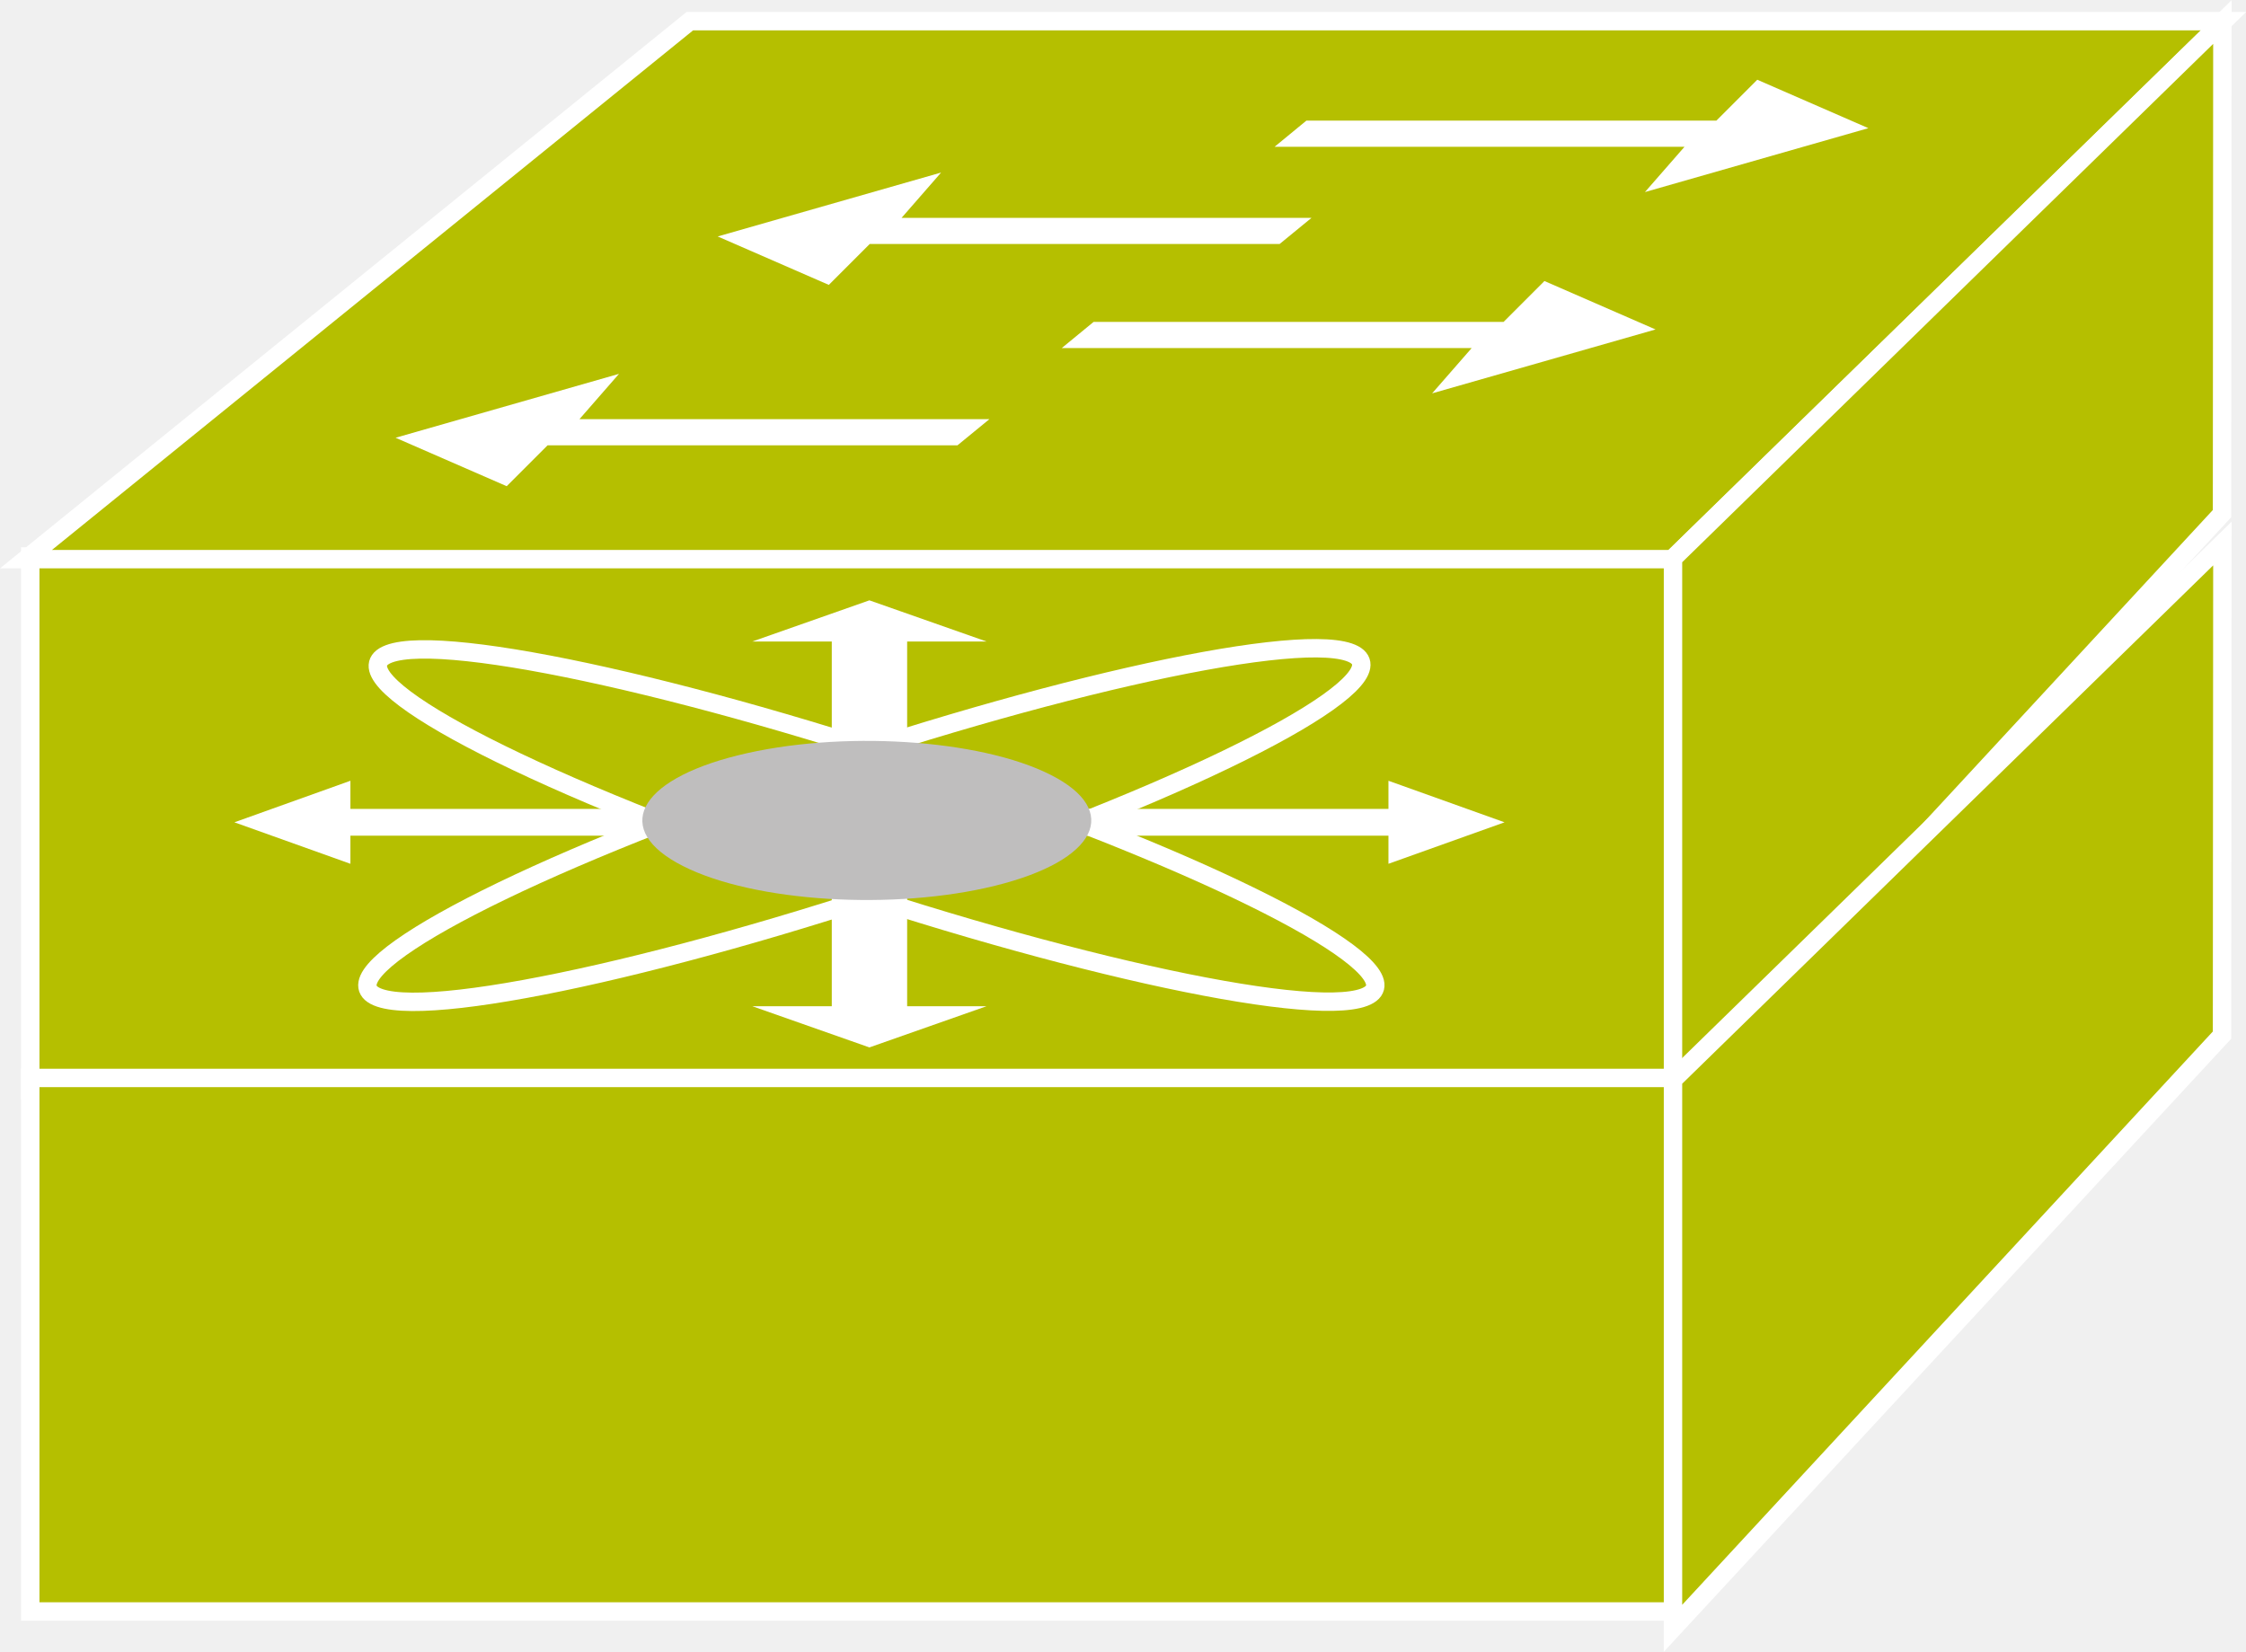
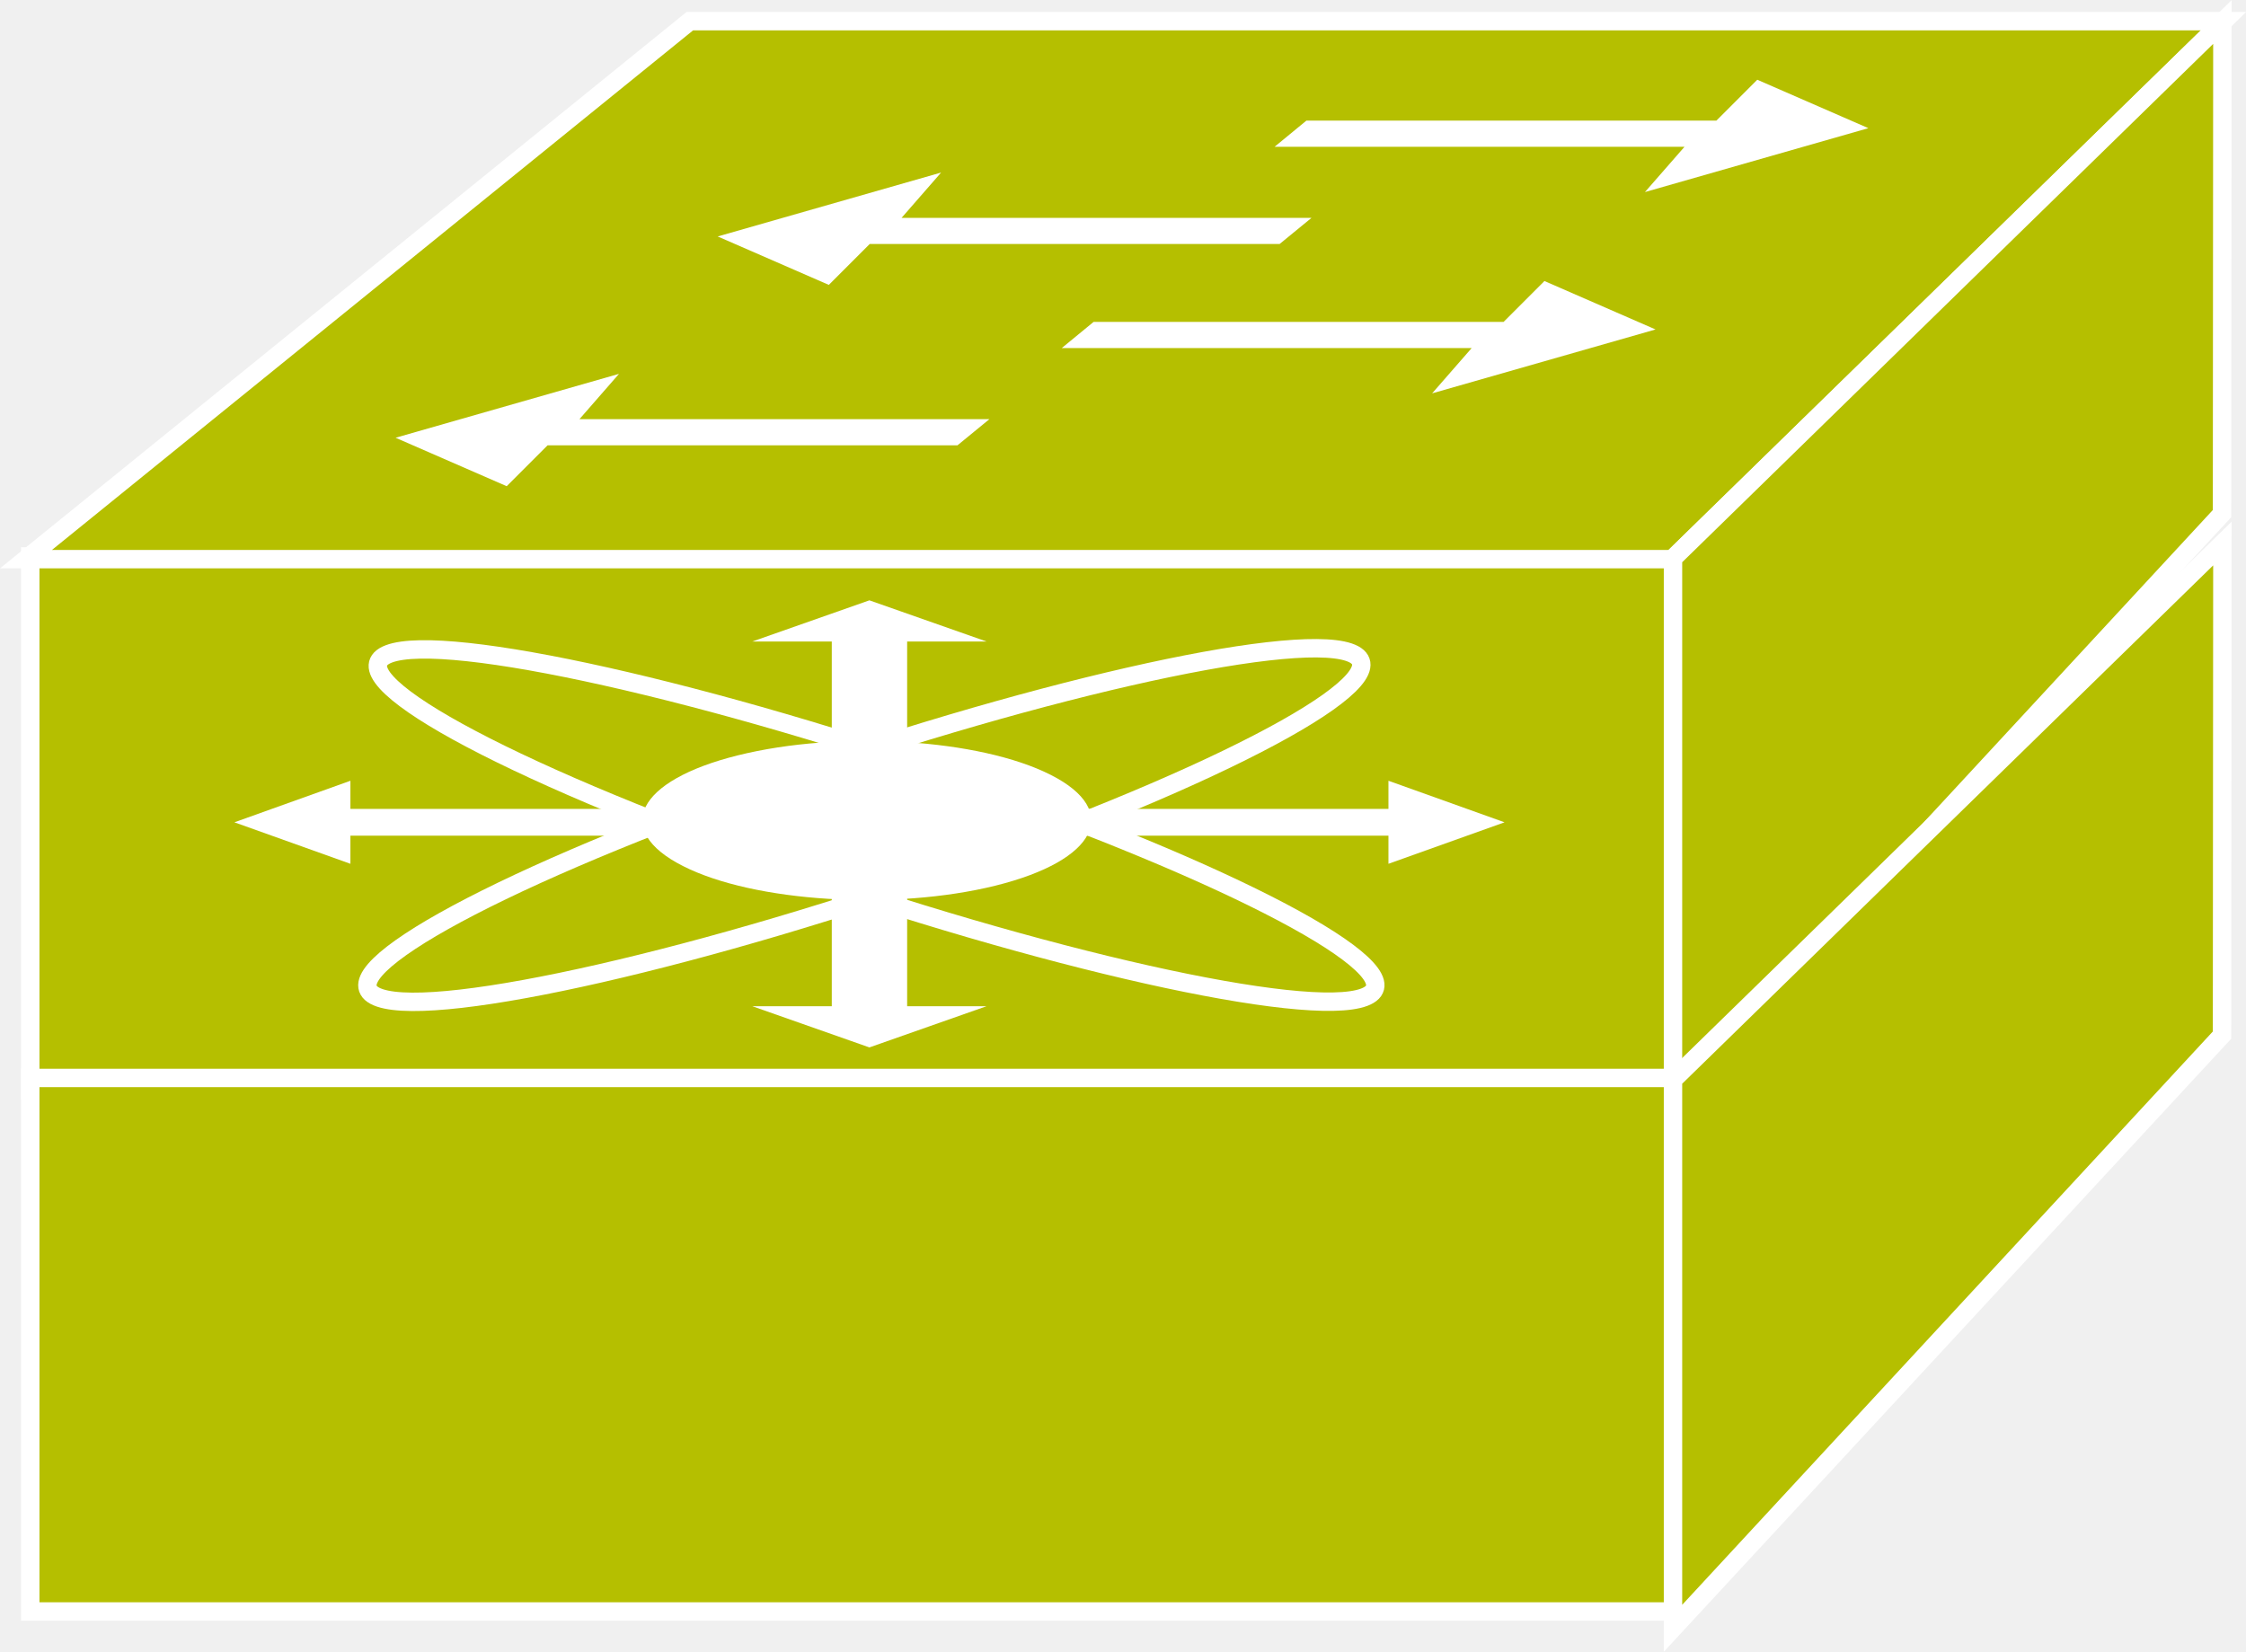
<svg xmlns="http://www.w3.org/2000/svg" viewBox="0 0 65.08 47.867" height="47.867" width="65.08" xml:space="preserve" id="svg2" version="1.1">
  <defs id="defs6" />
  <g transform="matrix(1.333333,0,0,-1.333333,0,47.86667)" id="g10">
    <g transform="scale(0.1)" id="g12">
      <path id="path14" style="fill:#B5BF00;fill-opacity:1;fill-rule:nonzero;stroke:none" d="m 6.574,122.102 h 357.195 V 238.059 H 6.574 Z" />
      <path id="path16" style="fill:none;stroke:#FFFFFF;stroke-width:4;stroke-linecap:butt;stroke-linejoin:miter;stroke-miterlimit:4;stroke-dasharray:none;stroke-opacity:1" d="M 363.77,122.102 V 238.059 H 6.574 V 122.102 Z" />
      <path id="path18" style="fill:#B5BF00;fill-opacity:1;fill-rule:nonzero;stroke:none" d="M 5.645,237.473 149.922,354.406 H 483.223 L 363.438,237.473 H 5.645" />
      <path id="path20" style="fill:none;stroke:#FFFFFF;stroke-width:4;stroke-linecap:butt;stroke-linejoin:miter;stroke-miterlimit:4;stroke-dasharray:none;stroke-opacity:1" d="M 5.645,237.473 149.922,354.406 H 483.223 L 363.438,237.473 Z" />
      <path id="path22" style="fill:#B5BF00;fill-opacity:1;fill-rule:nonzero;stroke:none" d="m 363.574,118.445 119.317,128.926 0.078,106.84 L 363.574,237.648 V 118.445" />
      <path id="path24" style="fill:none;stroke:#FFFFFF;stroke-width:4;stroke-linecap:butt;stroke-linejoin:miter;stroke-miterlimit:4;stroke-dasharray:none;stroke-opacity:1" d="m 363.574,118.445 119.317,128.926 0.078,106.84 -119.395,-116.563 z" />
      <path id="path26" style="fill:#FFFFFF;fill-opacity:1;fill-rule:nonzero;stroke:none" d="m 215.02,267.902 -6.934,-5.683 h -89.082 l -8.887,-8.891 -24.148,10.531 48.551,13.887 -8.59,-9.844 h 89.09" />
      <path id="path28" style="fill:#FFFFFF;fill-opacity:1;fill-rule:nonzero;stroke:none" d="m 285.02,311.652 -6.934,-5.683 h -89.082 l -8.887,-8.887 -24.148,10.527 48.551,13.887 -8.59,-9.844 h 89.09" />
      <path id="path30" style="fill:#FFFFFF;fill-opacity:1;fill-rule:nonzero;stroke:none" d="m 230.742,283.352 6.914,5.683 h 89.102 l 8.879,8.887 24.148,-10.527 -48.555,-13.887 8.594,9.844 h -89.082" />
      <path id="path32" style="fill:#FFFFFF;fill-opacity:1;fill-rule:nonzero;stroke:none" d="m 276.992,327.098 6.914,5.687 h 89.102 l 8.879,8.887 24.148,-10.527 -48.555,-13.887 8.594,9.84 h -89.082" />
      <path id="path34" style="fill:#B5BF00;fill-opacity:1;fill-rule:nonzero;stroke:none" d="m 6.574,8.762 h 357.195 v 115.957 H 6.574 Z" />
      <path id="path36" style="fill:none;stroke:#FFFFFF;stroke-width:4;stroke-linecap:butt;stroke-linejoin:miter;stroke-miterlimit:4;stroke-dasharray:none;stroke-opacity:1" d="M 363.77,8.762 V 124.719 H 6.574 V 8.762 Z" />
      <path id="path38" style="fill:#B5BF00;fill-opacity:1;fill-rule:nonzero;stroke:none" d="M 363.574,5.105 482.891,134.031 482.969,240.867 363.574,124.309 V 5.105" />
      <path id="path40" style="fill:none;stroke:#FFFFFF;stroke-width:4;stroke-linecap:butt;stroke-linejoin:miter;stroke-miterlimit:4;stroke-dasharray:none;stroke-opacity:1" d="M 363.574,5.105 482.891,134.031 482.969,240.867 363.574,124.309 Z" />
      <path id="path42" style="fill:#FFFFFF;fill-opacity:1;fill-rule:nonzero;stroke:none" d="M 142.98,183.191 H 76.152 v 6.118 l -25.215,-9.028 25.215,-9.019 v 6.109 H 142.98 v 5.82" />
      <path id="path44" style="fill:#FFFFFF;fill-opacity:1;fill-rule:nonzero;stroke:none" d="m 180.762,163.992 v -23.687 h -17.266 l 25.442,-8.95 25.449,8.95 h -17.246 v 23.687 h -16.379" />
      <path id="path46" style="fill:#FFFFFF;fill-opacity:1;fill-rule:nonzero;stroke:none" d="m 180.762,195.898 v 23.68 h -17.266 l 25.442,8.945 25.449,-8.945 h -17.246 v -23.68 h -16.379" />
      <path id="path48" style="fill:#FFFFFF;fill-opacity:1;fill-rule:nonzero;stroke:none" d="m 234.91,177.371 h 66.828 v -6.109 l 25.227,9.019 -25.227,9.028 v -6.118 H 234.91 v -5.82" />
      <path id="path50" style="fill:none;stroke:#FFFFFF;stroke-width:4;stroke-linecap:butt;stroke-linejoin:miter;stroke-miterlimit:4;stroke-dasharray:none;stroke-opacity:1" d="m 296.453,142.258 c -12.539,-4.707 -70.176,8.203 -128.68,28.816 -58.527,20.614 -95.781,41.121 -83.234,45.821 12.543,4.699 70.18,-8.211 128.691,-28.821 58.516,-20.613 95.762,-41.133 83.223,-45.816 z" />
      <path id="path52" style="fill:none;stroke:#FFFFFF;stroke-width:4;stroke-linecap:butt;stroke-linejoin:miter;stroke-miterlimit:4;stroke-dasharray:none;stroke-opacity:1" d="M 293.125,217.258 C 306.367,212.805 269.949,192.371 211.816,171.633 153.66,150.891 95.801,137.676 82.559,142.117 c -13.242,4.453 23.156,24.887 81.308,45.625 58.137,20.742 115.996,33.946 129.258,29.516 z" />
-       <path id="path54" style="fill:#bfbebe;fill-opacity:1;fill-rule:nonzero;stroke:none" d="m 216.348,166.516 c 22.082,5.488 27.429,16.265 11.98,24.082 -15.457,7.832 -45.855,9.722 -67.937,4.246 -22.071,-5.469 -27.43,-16.258 -11.961,-24.071 15.437,-7.835 45.847,-9.726 67.918,-4.257" />
+       <path id="path54" style="fill:#FFFFFF;fill-opacity:1;fill-rule:nonzero;stroke:none" d="m 216.348,166.516 c 22.082,5.488 27.429,16.265 11.98,24.082 -15.457,7.832 -45.855,9.722 -67.937,4.246 -22.071,-5.469 -27.43,-16.258 -11.961,-24.071 15.437,-7.835 45.847,-9.726 67.918,-4.257" />
    </g>
  </g>
</svg>
